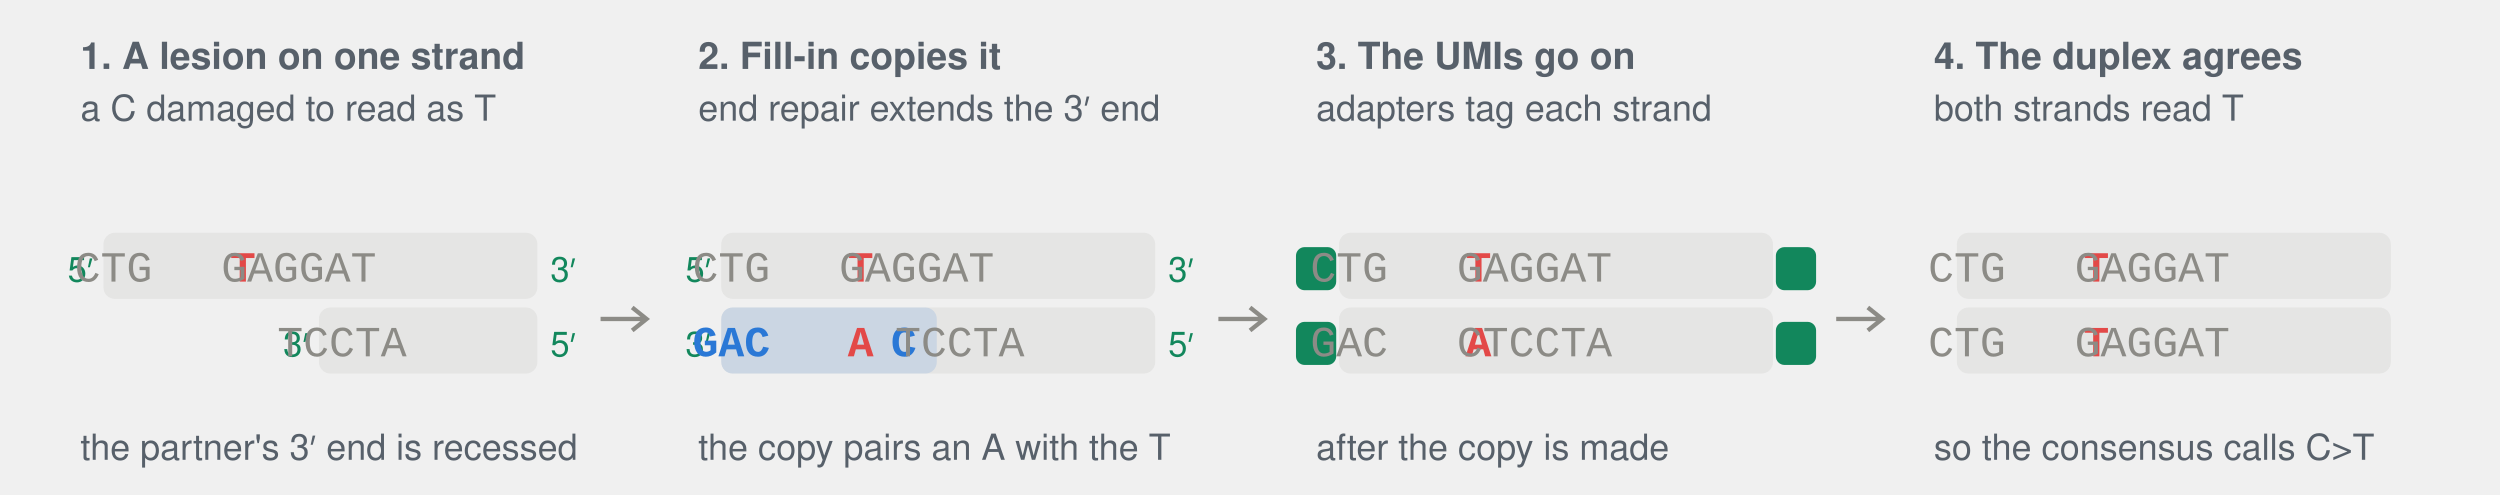
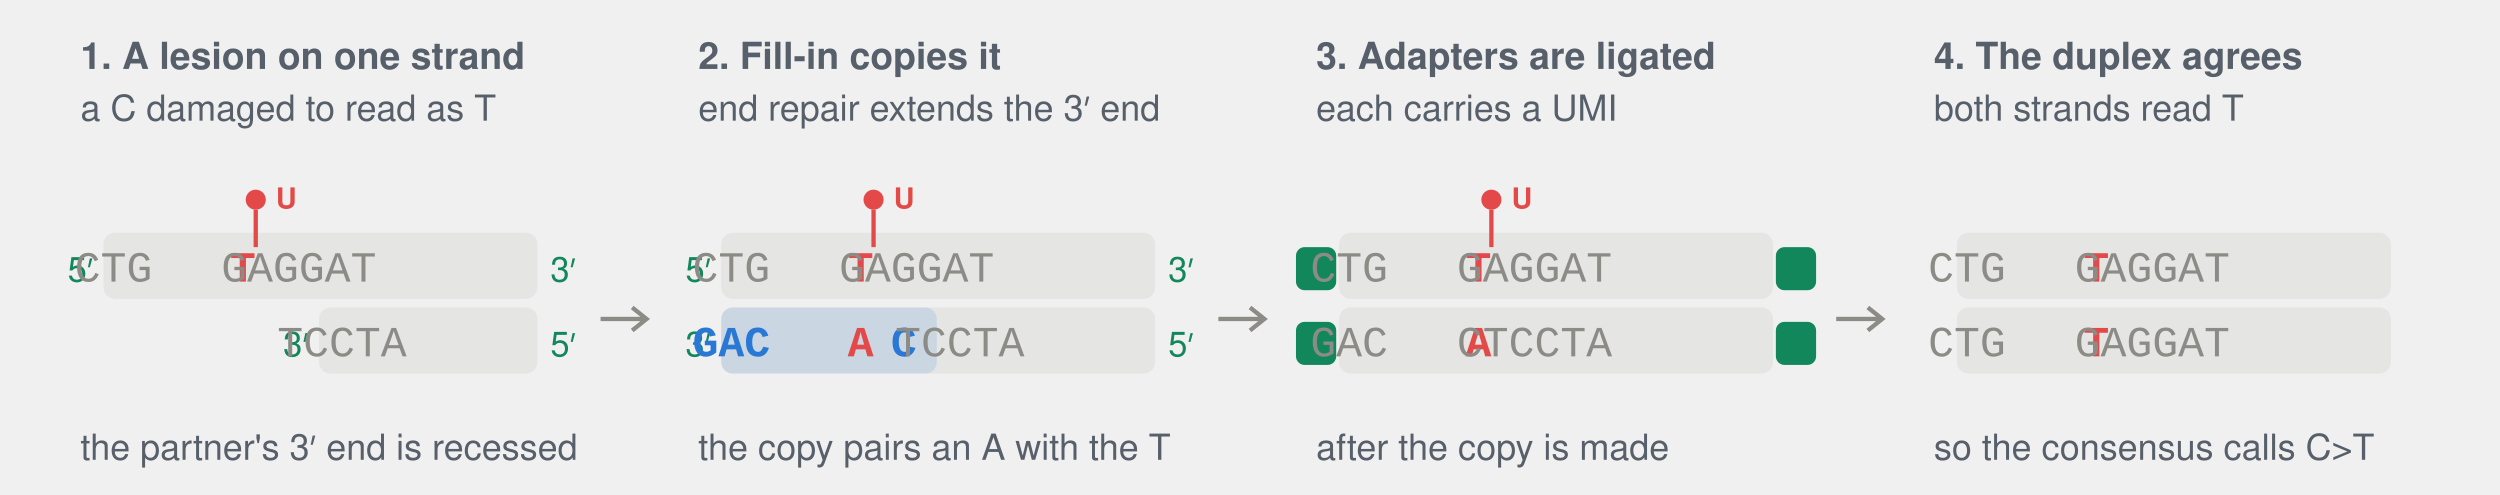
<svg xmlns="http://www.w3.org/2000/svg" width="870" height="172" viewBox="0 0 870 172" role="img" aria-labelledby="title">
  <style>
    text { font-family: Helvetica, Arial, sans-serif; }
    .head { fill: #57606a; font-size: 13px; font-weight: 700; }
    .ink { fill: #57606a; font-size: 12.5px; }
    .end { fill: #12875c; font-size: 12px; }
    .base { fill: #8c8b86; font-family: ui-monospace, SFMono-Regular, Menlo, Consolas, "Liberation Mono", monospace; font-size: 15px; }
    .alt { fill: #e34948; font-weight: 700; }
    .new { fill: #2a78d6; font-weight: 700; }
    .fill { fill: #2a78d6; fill-opacity: 0.14; }
    .umi { fill: #12875c; }
    .arrow { stroke: #8c8b86; stroke-width: 1.5; fill: none; }
    .read { fill: #8c8b86; fill-opacity: 0.11; }
+     .lesion { fill: #e34948; }
+     .lesion-stem { stroke: #e34948; stroke-width: 1.5; }
+     .lesion-label { fill: #e34948; font-size: 10px; font-weight: 700; }
    @media (prefers-color-scheme: dark) {
      .head, .ink { fill: #9198a1; }
      .end, .umi { fill: #1baf7a; }
      .read { fill: #ffffff; fill-opacity: 0.12; }
    }
  </style>
  <text class="head" x="28" y="24">1. A lesion on one strand</text>
  <text class="ink" x="28" y="42">a C damaged to read as T</text>
  <text class="ink" x="28" y="160">the partner's 3′ end is recessed</text>
  <rect class="read" x="36" y="81" width="151" height="23" rx="4" />
  <rect class="read" x="111" y="107" width="76" height="23" rx="4" />
  <text class="end" x="28" y="98" text-anchor="middle">5′</text>
+   <path class="lesion-stem" d="M89 86 V73" />
+   <circle class="lesion" cx="89" cy="69.5" r="3.5" />
+   <text class="lesion-label" x="96" y="72.5">U</text>
  <text class="base" y="98" text-anchor="middle">
    <tspan x="44 59 74">CTG</tspan>
    <tspan class="alt" x="89">T</tspan>
    <tspan x="104 119 134 149 164 179">GAGGAT</tspan>
  </text>
  <text class="end" x="196" y="98" text-anchor="middle">3′</text>
  <text class="end" x="103" y="124" text-anchor="middle">3′</text>
  <text class="base" y="124" text-anchor="middle">
    <tspan x="119 134 149 164 179">TCCTA</tspan>
  </text>
  <text class="end" x="196" y="124" text-anchor="middle">5′</text>
  <path class="arrow" d="M209 111 h16 m-5 -4 l5 4 l-5 4" />
  <text class="head" x="243" y="24">2. Fill-in copies it</text>
  <text class="ink" x="243" y="42">end repair extends the 3′ end</text>
  <text class="ink" x="243" y="160">the copy pairs an A with the T</text>
  <rect class="read" x="251" y="81" width="151" height="23" rx="4" />
  <rect class="read" x="251" y="107" width="151" height="23" rx="4" />
  <text class="end" x="243" y="98" text-anchor="middle">5′</text>
+   <path class="lesion-stem" d="M304 86 V73" />
+   <circle class="lesion" cx="304" cy="69.5" r="3.5" />
+   <text class="lesion-label" x="311" y="72.5">U</text>
  <text class="base" y="98" text-anchor="middle">
    <tspan x="259 274 289">CTG</tspan>
    <tspan class="alt" x="304">T</tspan>
    <tspan x="319 334 349 364 379 394">GAGGAT</tspan>
  </text>
  <text class="end" x="411" y="98" text-anchor="middle">3′</text>
  <rect class="fill" x="251" y="107" width="75" height="23" rx="4" />
  <text class="end" x="243" y="124" text-anchor="middle">3′</text>
  <text class="base" y="124" text-anchor="middle">
    <tspan class="new" x="259 274 289">GAC</tspan>
    <tspan class="alt" x="304">A</tspan>
    <tspan class="new" x="319">C</tspan>
    <tspan x="334 349 364 379 394">TCCTA</tspan>
  </text>
  <text class="end" x="411" y="124" text-anchor="middle">5′</text>
  <path class="arrow" d="M424 111 h16 m-5 -4 l5 4 l-5 4" />
-   <text class="head" x="458" y="24">3. The UMIs go on</text>
-   <text class="ink" x="458" y="42">adapters tag each strand</text>
+   <text class="head" x="458" y="24">3. Adapters are ligated</text>
+   <text class="ink" x="458" y="42">each carries a UMI</text>
  <text class="ink" x="458" y="160">after the copy is made</text>
  <rect class="read" x="466" y="81" width="151" height="23" rx="4" />
  <rect class="read" x="466" y="107" width="151" height="23" rx="4" />
  <rect class="umi" x="451" y="86" width="14" height="15" rx="3" />
  <rect class="umi" x="618" y="86" width="14" height="15" rx="3" />
  <rect class="umi" x="451" y="112" width="14" height="15" rx="3" />
  <rect class="umi" x="618" y="112" width="14" height="15" rx="3" />
+   <path class="lesion-stem" d="M519 86 V73" />
+   <circle class="lesion" cx="519" cy="69.5" r="3.5" />
+   <text class="lesion-label" x="526" y="72.5">U</text>
  <text class="base" y="98" text-anchor="middle">
    <tspan x="474 489 504">CTG</tspan>
    <tspan class="alt" x="519">T</tspan>
    <tspan x="534 549 564 579 594 609">GAGGAT</tspan>
  </text>
  <text class="base" y="124" text-anchor="middle">
    <tspan x="474 489 504">GAC</tspan>
    <tspan class="alt" x="519">A</tspan>
    <tspan x="534 549 564 579 594 609">CTCCTA</tspan>
  </text>
  <path class="arrow" d="M639 111 h16 m-5 -4 l5 4 l-5 4" />
  <text class="head" x="673" y="24">4. The duplex agrees</text>
  <text class="ink" x="673" y="42">both strands read T</text>
  <text class="ink" x="673" y="160">so the consensus calls C&gt;T</text>
  <rect class="read" x="681" y="81" width="151" height="23" rx="4" />
  <rect class="read" x="681" y="107" width="151" height="23" rx="4" />
  <text class="base" y="98" text-anchor="middle">
    <tspan x="689 704 719">CTG</tspan>
    <tspan class="alt" x="734">T</tspan>
    <tspan x="749 764 779 794 809 824">GAGGAT</tspan>
  </text>
  <text class="base" y="124" text-anchor="middle">
    <tspan x="689 704 719">CTG</tspan>
    <tspan class="alt" x="734">T</tspan>
    <tspan x="749 764 779 794 809 824">GAGGAT</tspan>
  </text>
</svg>
